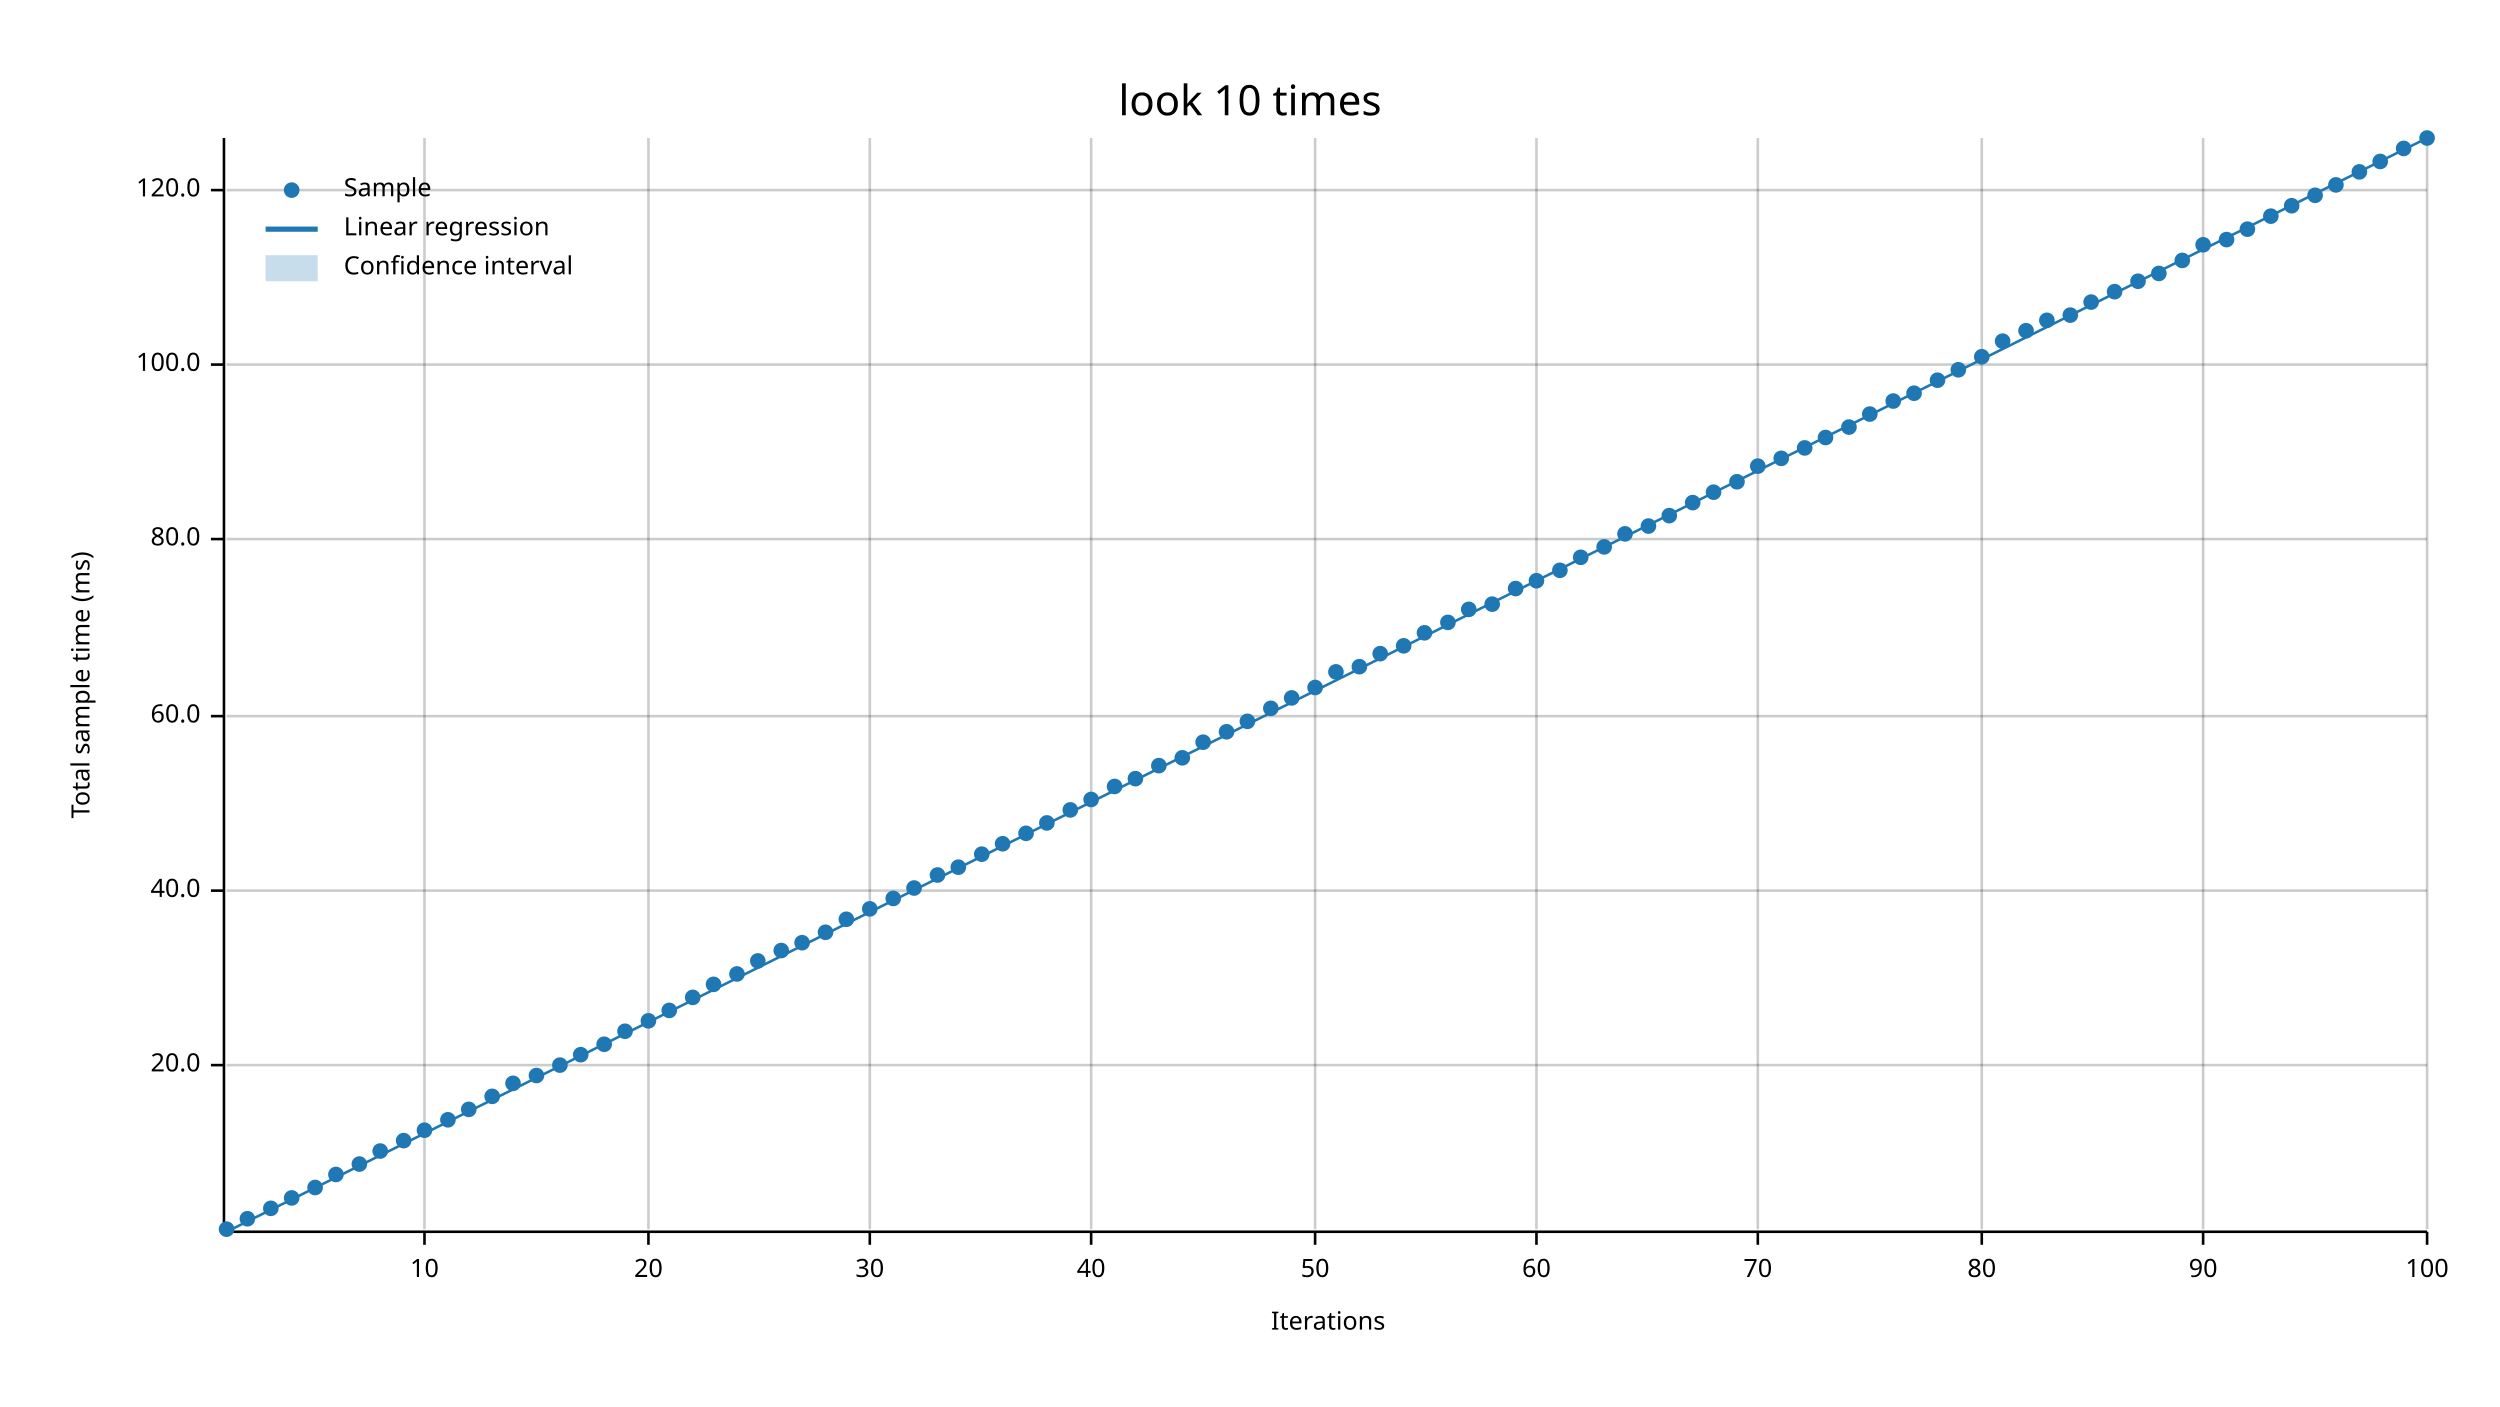
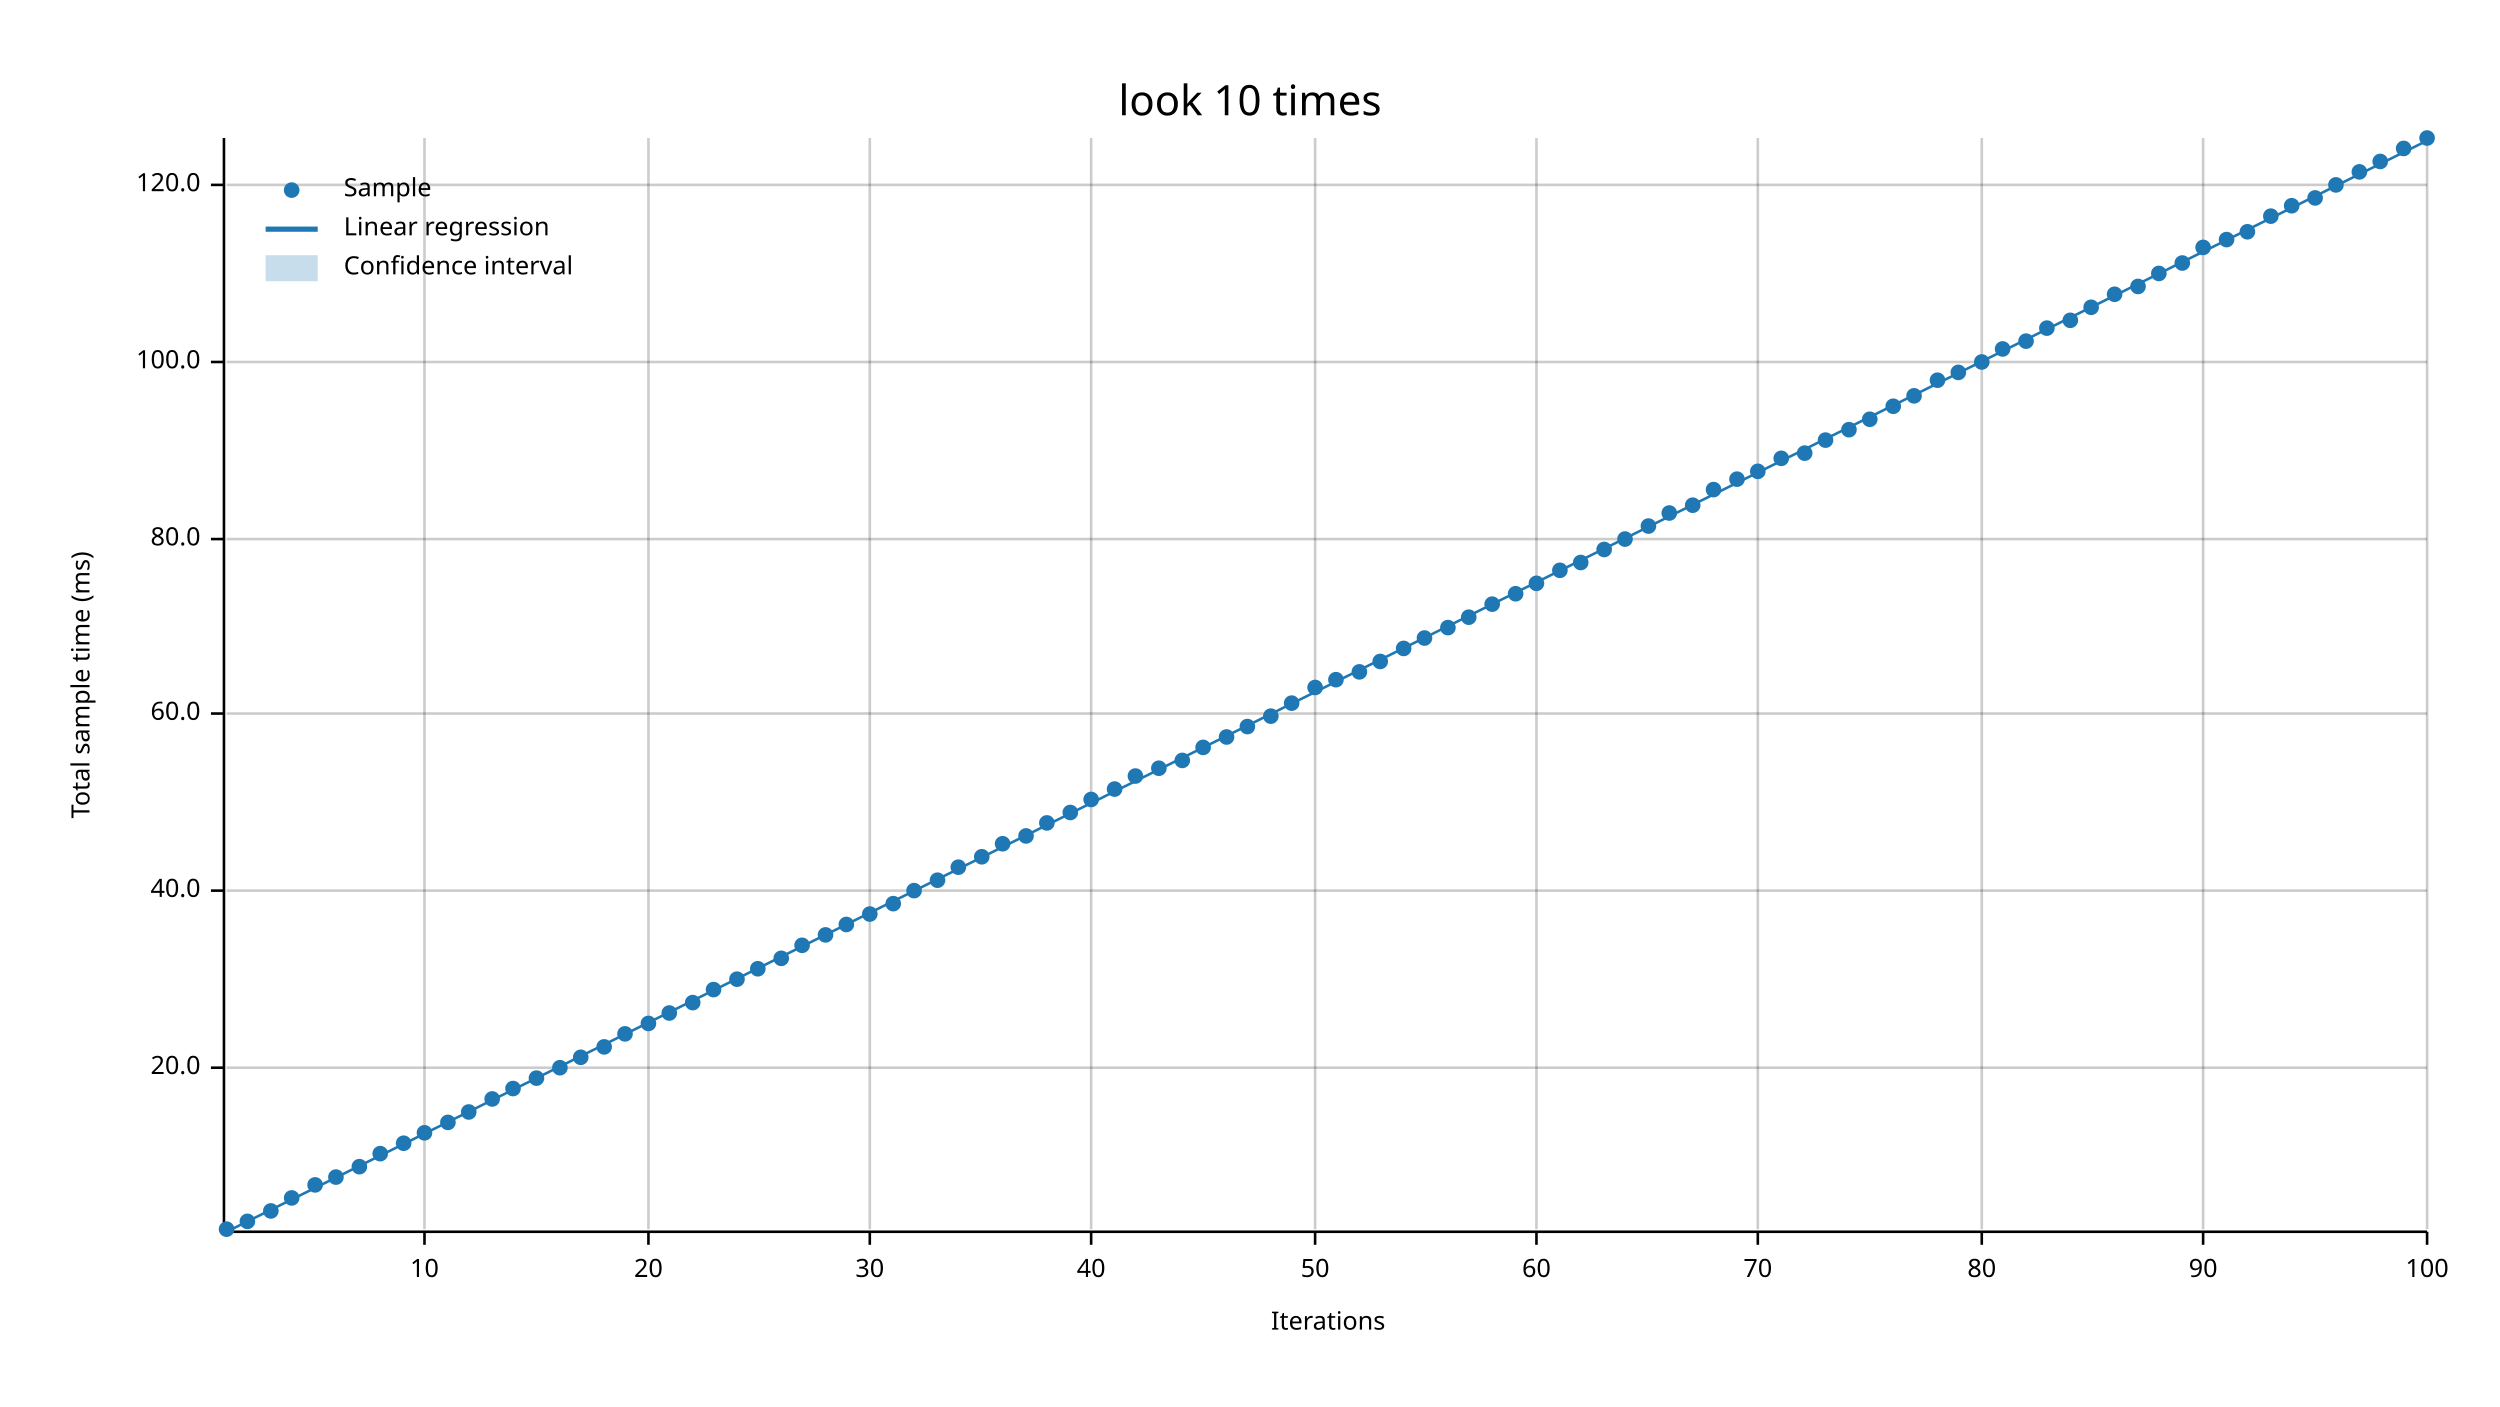
<svg xmlns="http://www.w3.org/2000/svg" width="960" height="540" viewBox="0 0 960 540">
  <text x="480" y="32" dy="0.76em" text-anchor="middle" font-family="sans-serif" font-size="16.129" opacity="1" fill="#000000">
look 10 times
</text>
  <text x="27" y="263" dy="0.76em" text-anchor="middle" font-family="sans-serif" font-size="9.677" opacity="1" fill="#000000" transform="rotate(270, 27, 263)">
Total sample time (ms)
</text>
  <text x="510" y="513" dy="-0.5ex" text-anchor="middle" font-family="sans-serif" font-size="9.677" opacity="1" fill="#000000">
Iterations
</text>
  <line opacity="0.2" stroke="#000000" stroke-width="1" x1="163" y1="472" x2="163" y2="53" />
  <line opacity="0.2" stroke="#000000" stroke-width="1" x1="249" y1="472" x2="249" y2="53" />
  <line opacity="0.2" stroke="#000000" stroke-width="1" x1="334" y1="472" x2="334" y2="53" />
  <line opacity="0.2" stroke="#000000" stroke-width="1" x1="419" y1="472" x2="419" y2="53" />
  <line opacity="0.2" stroke="#000000" stroke-width="1" x1="505" y1="472" x2="505" y2="53" />
  <line opacity="0.2" stroke="#000000" stroke-width="1" x1="590" y1="472" x2="590" y2="53" />
  <line opacity="0.2" stroke="#000000" stroke-width="1" x1="675" y1="472" x2="675" y2="53" />
  <line opacity="0.2" stroke="#000000" stroke-width="1" x1="761" y1="472" x2="761" y2="53" />
  <line opacity="0.2" stroke="#000000" stroke-width="1" x1="846" y1="472" x2="846" y2="53" />
  <line opacity="0.2" stroke="#000000" stroke-width="1" x1="932" y1="472" x2="932" y2="53" />
-   <line opacity="0.2" stroke="#000000" stroke-width="1" x1="87" y1="409" x2="932" y2="409" />
+   <line opacity="0.2" stroke="#000000" stroke-width="1" x1="87" y1="410" x2="932" y2="410" />
  <line opacity="0.2" stroke="#000000" stroke-width="1" x1="87" y1="342" x2="932" y2="342" />
-   <line opacity="0.2" stroke="#000000" stroke-width="1" x1="87" y1="275" x2="932" y2="275" />
+   <line opacity="0.2" stroke="#000000" stroke-width="1" x1="87" y1="274" x2="932" y2="274" />
  <line opacity="0.2" stroke="#000000" stroke-width="1" x1="87" y1="207" x2="932" y2="207" />
-   <line opacity="0.2" stroke="#000000" stroke-width="1" x1="87" y1="140" x2="932" y2="140" />
-   <line opacity="0.2" stroke="#000000" stroke-width="1" x1="87" y1="73" x2="932" y2="73" />
+   <line opacity="0.2" stroke="#000000" stroke-width="1" x1="87" y1="139" x2="932" y2="139" />
+   <line opacity="0.2" stroke="#000000" stroke-width="1" x1="87" y1="71" x2="932" y2="71" />
  <polyline fill="none" opacity="1" stroke="#000000" stroke-width="1" points="86,53 86,472 " />
-   <text x="77" y="409" dy="0.5ex" text-anchor="end" font-family="sans-serif" font-size="9.677" opacity="1" fill="#000000">
+   <text x="77" y="410" dy="0.5ex" text-anchor="end" font-family="sans-serif" font-size="9.677" opacity="1" fill="#000000">
20.0
</text>
-   <polyline fill="none" opacity="1" stroke="#000000" stroke-width="1" points="81,409 86,409 " />
+   <polyline fill="none" opacity="1" stroke="#000000" stroke-width="1" points="81,410 86,410 " />
  <text x="77" y="342" dy="0.5ex" text-anchor="end" font-family="sans-serif" font-size="9.677" opacity="1" fill="#000000">
40.0
</text>
  <polyline fill="none" opacity="1" stroke="#000000" stroke-width="1" points="81,342 86,342 " />
-   <text x="77" y="275" dy="0.5ex" text-anchor="end" font-family="sans-serif" font-size="9.677" opacity="1" fill="#000000">
+   <text x="77" y="274" dy="0.5ex" text-anchor="end" font-family="sans-serif" font-size="9.677" opacity="1" fill="#000000">
60.0
</text>
-   <polyline fill="none" opacity="1" stroke="#000000" stroke-width="1" points="81,275 86,275 " />
+   <polyline fill="none" opacity="1" stroke="#000000" stroke-width="1" points="81,274 86,274 " />
  <text x="77" y="207" dy="0.5ex" text-anchor="end" font-family="sans-serif" font-size="9.677" opacity="1" fill="#000000">
80.0
</text>
  <polyline fill="none" opacity="1" stroke="#000000" stroke-width="1" points="81,207 86,207 " />
-   <text x="77" y="140" dy="0.5ex" text-anchor="end" font-family="sans-serif" font-size="9.677" opacity="1" fill="#000000">
+   <text x="77" y="139" dy="0.5ex" text-anchor="end" font-family="sans-serif" font-size="9.677" opacity="1" fill="#000000">
100.0
</text>
-   <polyline fill="none" opacity="1" stroke="#000000" stroke-width="1" points="81,140 86,140 " />
-   <text x="77" y="73" dy="0.5ex" text-anchor="end" font-family="sans-serif" font-size="9.677" opacity="1" fill="#000000">
+   <polyline fill="none" opacity="1" stroke="#000000" stroke-width="1" points="81,139 86,139 " />
+   <text x="77" y="71" dy="0.5ex" text-anchor="end" font-family="sans-serif" font-size="9.677" opacity="1" fill="#000000">
120.0
</text>
-   <polyline fill="none" opacity="1" stroke="#000000" stroke-width="1" points="81,73 86,73 " />
+   <polyline fill="none" opacity="1" stroke="#000000" stroke-width="1" points="81,71 86,71 " />
  <polyline fill="none" opacity="1" stroke="#000000" stroke-width="1" points="87,473 932,473 " />
  <text x="163" y="483" dy="0.76em" text-anchor="middle" font-family="sans-serif" font-size="9.677" opacity="1" fill="#000000">
10
</text>
  <polyline fill="none" opacity="1" stroke="#000000" stroke-width="1" points="163,473 163,478 " />
  <text x="249" y="483" dy="0.76em" text-anchor="middle" font-family="sans-serif" font-size="9.677" opacity="1" fill="#000000">
20
</text>
  <polyline fill="none" opacity="1" stroke="#000000" stroke-width="1" points="249,473 249,478 " />
  <text x="334" y="483" dy="0.76em" text-anchor="middle" font-family="sans-serif" font-size="9.677" opacity="1" fill="#000000">
30
</text>
  <polyline fill="none" opacity="1" stroke="#000000" stroke-width="1" points="334,473 334,478 " />
  <text x="419" y="483" dy="0.76em" text-anchor="middle" font-family="sans-serif" font-size="9.677" opacity="1" fill="#000000">
40
</text>
  <polyline fill="none" opacity="1" stroke="#000000" stroke-width="1" points="419,473 419,478 " />
  <text x="505" y="483" dy="0.76em" text-anchor="middle" font-family="sans-serif" font-size="9.677" opacity="1" fill="#000000">
50
</text>
  <polyline fill="none" opacity="1" stroke="#000000" stroke-width="1" points="505,473 505,478 " />
  <text x="590" y="483" dy="0.76em" text-anchor="middle" font-family="sans-serif" font-size="9.677" opacity="1" fill="#000000">
60
</text>
  <polyline fill="none" opacity="1" stroke="#000000" stroke-width="1" points="590,473 590,478 " />
  <text x="675" y="483" dy="0.76em" text-anchor="middle" font-family="sans-serif" font-size="9.677" opacity="1" fill="#000000">
70
</text>
  <polyline fill="none" opacity="1" stroke="#000000" stroke-width="1" points="675,473 675,478 " />
  <text x="761" y="483" dy="0.76em" text-anchor="middle" font-family="sans-serif" font-size="9.677" opacity="1" fill="#000000">
80
</text>
  <polyline fill="none" opacity="1" stroke="#000000" stroke-width="1" points="761,473 761,478 " />
  <text x="846" y="483" dy="0.76em" text-anchor="middle" font-family="sans-serif" font-size="9.677" opacity="1" fill="#000000">
90
</text>
  <polyline fill="none" opacity="1" stroke="#000000" stroke-width="1" points="846,473 846,478 " />
  <text x="932" y="483" dy="0.76em" text-anchor="middle" font-family="sans-serif" font-size="9.677" opacity="1" fill="#000000">
100
</text>
  <polyline fill="none" opacity="1" stroke="#000000" stroke-width="1" points="932,473 932,478 " />
  <circle cx="87" cy="472" r="3" opacity="1" fill="#1F78B4" stroke="none" stroke-width="1" />
-   <circle cx="95" cy="468" r="3" opacity="1" fill="#1F78B4" stroke="none" stroke-width="1" />
-   <circle cx="104" cy="464" r="3" opacity="1" fill="#1F78B4" stroke="none" stroke-width="1" />
+   <circle cx="95" cy="469" r="3" opacity="1" fill="#1F78B4" stroke="none" stroke-width="1" />
+   <circle cx="104" cy="465" r="3" opacity="1" fill="#1F78B4" stroke="none" stroke-width="1" />
  <circle cx="112" cy="460" r="3" opacity="1" fill="#1F78B4" stroke="none" stroke-width="1" />
-   <circle cx="121" cy="456" r="3" opacity="1" fill="#1F78B4" stroke="none" stroke-width="1" />
-   <circle cx="129" cy="451" r="3" opacity="1" fill="#1F78B4" stroke="none" stroke-width="1" />
-   <circle cx="138" cy="447" r="3" opacity="1" fill="#1F78B4" stroke="none" stroke-width="1" />
-   <circle cx="146" cy="442" r="3" opacity="1" fill="#1F78B4" stroke="none" stroke-width="1" />
-   <circle cx="155" cy="438" r="3" opacity="1" fill="#1F78B4" stroke="none" stroke-width="1" />
-   <circle cx="163" cy="434" r="3" opacity="1" fill="#1F78B4" stroke="none" stroke-width="1" />
-   <circle cx="172" cy="430" r="3" opacity="1" fill="#1F78B4" stroke="none" stroke-width="1" />
-   <circle cx="180" cy="426" r="3" opacity="1" fill="#1F78B4" stroke="none" stroke-width="1" />
-   <circle cx="189" cy="421" r="3" opacity="1" fill="#1F78B4" stroke="none" stroke-width="1" />
-   <circle cx="197" cy="416" r="3" opacity="1" fill="#1F78B4" stroke="none" stroke-width="1" />
-   <circle cx="206" cy="413" r="3" opacity="1" fill="#1F78B4" stroke="none" stroke-width="1" />
-   <circle cx="215" cy="409" r="3" opacity="1" fill="#1F78B4" stroke="none" stroke-width="1" />
-   <circle cx="223" cy="405" r="3" opacity="1" fill="#1F78B4" stroke="none" stroke-width="1" />
-   <circle cx="232" cy="401" r="3" opacity="1" fill="#1F78B4" stroke="none" stroke-width="1" />
-   <circle cx="240" cy="396" r="3" opacity="1" fill="#1F78B4" stroke="none" stroke-width="1" />
-   <circle cx="249" cy="392" r="3" opacity="1" fill="#1F78B4" stroke="none" stroke-width="1" />
-   <circle cx="257" cy="388" r="3" opacity="1" fill="#1F78B4" stroke="none" stroke-width="1" />
-   <circle cx="266" cy="383" r="3" opacity="1" fill="#1F78B4" stroke="none" stroke-width="1" />
-   <circle cx="274" cy="378" r="3" opacity="1" fill="#1F78B4" stroke="none" stroke-width="1" />
-   <circle cx="283" cy="374" r="3" opacity="1" fill="#1F78B4" stroke="none" stroke-width="1" />
-   <circle cx="291" cy="369" r="3" opacity="1" fill="#1F78B4" stroke="none" stroke-width="1" />
-   <circle cx="300" cy="365" r="3" opacity="1" fill="#1F78B4" stroke="none" stroke-width="1" />
-   <circle cx="308" cy="362" r="3" opacity="1" fill="#1F78B4" stroke="none" stroke-width="1" />
-   <circle cx="317" cy="358" r="3" opacity="1" fill="#1F78B4" stroke="none" stroke-width="1" />
-   <circle cx="325" cy="353" r="3" opacity="1" fill="#1F78B4" stroke="none" stroke-width="1" />
-   <circle cx="334" cy="349" r="3" opacity="1" fill="#1F78B4" stroke="none" stroke-width="1" />
-   <circle cx="343" cy="345" r="3" opacity="1" fill="#1F78B4" stroke="none" stroke-width="1" />
-   <circle cx="351" cy="341" r="3" opacity="1" fill="#1F78B4" stroke="none" stroke-width="1" />
-   <circle cx="360" cy="336" r="3" opacity="1" fill="#1F78B4" stroke="none" stroke-width="1" />
+   <circle cx="121" cy="455" r="3" opacity="1" fill="#1F78B4" stroke="none" stroke-width="1" />
+   <circle cx="129" cy="452" r="3" opacity="1" fill="#1F78B4" stroke="none" stroke-width="1" />
+   <circle cx="138" cy="448" r="3" opacity="1" fill="#1F78B4" stroke="none" stroke-width="1" />
+   <circle cx="146" cy="443" r="3" opacity="1" fill="#1F78B4" stroke="none" stroke-width="1" />
+   <circle cx="155" cy="439" r="3" opacity="1" fill="#1F78B4" stroke="none" stroke-width="1" />
+   <circle cx="163" cy="435" r="3" opacity="1" fill="#1F78B4" stroke="none" stroke-width="1" />
+   <circle cx="172" cy="431" r="3" opacity="1" fill="#1F78B4" stroke="none" stroke-width="1" />
+   <circle cx="180" cy="427" r="3" opacity="1" fill="#1F78B4" stroke="none" stroke-width="1" />
+   <circle cx="189" cy="422" r="3" opacity="1" fill="#1F78B4" stroke="none" stroke-width="1" />
+   <circle cx="197" cy="418" r="3" opacity="1" fill="#1F78B4" stroke="none" stroke-width="1" />
+   <circle cx="206" cy="414" r="3" opacity="1" fill="#1F78B4" stroke="none" stroke-width="1" />
+   <circle cx="215" cy="410" r="3" opacity="1" fill="#1F78B4" stroke="none" stroke-width="1" />
+   <circle cx="223" cy="406" r="3" opacity="1" fill="#1F78B4" stroke="none" stroke-width="1" />
+   <circle cx="232" cy="402" r="3" opacity="1" fill="#1F78B4" stroke="none" stroke-width="1" />
+   <circle cx="240" cy="397" r="3" opacity="1" fill="#1F78B4" stroke="none" stroke-width="1" />
+   <circle cx="249" cy="393" r="3" opacity="1" fill="#1F78B4" stroke="none" stroke-width="1" />
+   <circle cx="257" cy="389" r="3" opacity="1" fill="#1F78B4" stroke="none" stroke-width="1" />
+   <circle cx="266" cy="385" r="3" opacity="1" fill="#1F78B4" stroke="none" stroke-width="1" />
+   <circle cx="274" cy="380" r="3" opacity="1" fill="#1F78B4" stroke="none" stroke-width="1" />
+   <circle cx="283" cy="376" r="3" opacity="1" fill="#1F78B4" stroke="none" stroke-width="1" />
+   <circle cx="291" cy="372" r="3" opacity="1" fill="#1F78B4" stroke="none" stroke-width="1" />
+   <circle cx="300" cy="368" r="3" opacity="1" fill="#1F78B4" stroke="none" stroke-width="1" />
+   <circle cx="308" cy="363" r="3" opacity="1" fill="#1F78B4" stroke="none" stroke-width="1" />
+   <circle cx="317" cy="359" r="3" opacity="1" fill="#1F78B4" stroke="none" stroke-width="1" />
+   <circle cx="325" cy="355" r="3" opacity="1" fill="#1F78B4" stroke="none" stroke-width="1" />
+   <circle cx="334" cy="351" r="3" opacity="1" fill="#1F78B4" stroke="none" stroke-width="1" />
+   <circle cx="343" cy="347" r="3" opacity="1" fill="#1F78B4" stroke="none" stroke-width="1" />
+   <circle cx="351" cy="342" r="3" opacity="1" fill="#1F78B4" stroke="none" stroke-width="1" />
+   <circle cx="360" cy="338" r="3" opacity="1" fill="#1F78B4" stroke="none" stroke-width="1" />
  <circle cx="368" cy="333" r="3" opacity="1" fill="#1F78B4" stroke="none" stroke-width="1" />
-   <circle cx="377" cy="328" r="3" opacity="1" fill="#1F78B4" stroke="none" stroke-width="1" />
+   <circle cx="377" cy="329" r="3" opacity="1" fill="#1F78B4" stroke="none" stroke-width="1" />
  <circle cx="385" cy="324" r="3" opacity="1" fill="#1F78B4" stroke="none" stroke-width="1" />
-   <circle cx="394" cy="320" r="3" opacity="1" fill="#1F78B4" stroke="none" stroke-width="1" />
+   <circle cx="394" cy="321" r="3" opacity="1" fill="#1F78B4" stroke="none" stroke-width="1" />
  <circle cx="402" cy="316" r="3" opacity="1" fill="#1F78B4" stroke="none" stroke-width="1" />
-   <circle cx="411" cy="311" r="3" opacity="1" fill="#1F78B4" stroke="none" stroke-width="1" />
+   <circle cx="411" cy="312" r="3" opacity="1" fill="#1F78B4" stroke="none" stroke-width="1" />
  <circle cx="419" cy="307" r="3" opacity="1" fill="#1F78B4" stroke="none" stroke-width="1" />
-   <circle cx="428" cy="302" r="3" opacity="1" fill="#1F78B4" stroke="none" stroke-width="1" />
-   <circle cx="436" cy="299" r="3" opacity="1" fill="#1F78B4" stroke="none" stroke-width="1" />
-   <circle cx="445" cy="294" r="3" opacity="1" fill="#1F78B4" stroke="none" stroke-width="1" />
-   <circle cx="454" cy="291" r="3" opacity="1" fill="#1F78B4" stroke="none" stroke-width="1" />
-   <circle cx="462" cy="285" r="3" opacity="1" fill="#1F78B4" stroke="none" stroke-width="1" />
-   <circle cx="471" cy="281" r="3" opacity="1" fill="#1F78B4" stroke="none" stroke-width="1" />
-   <circle cx="479" cy="277" r="3" opacity="1" fill="#1F78B4" stroke="none" stroke-width="1" />
-   <circle cx="488" cy="272" r="3" opacity="1" fill="#1F78B4" stroke="none" stroke-width="1" />
-   <circle cx="496" cy="268" r="3" opacity="1" fill="#1F78B4" stroke="none" stroke-width="1" />
+   <circle cx="428" cy="303" r="3" opacity="1" fill="#1F78B4" stroke="none" stroke-width="1" />
+   <circle cx="436" cy="298" r="3" opacity="1" fill="#1F78B4" stroke="none" stroke-width="1" />
+   <circle cx="445" cy="295" r="3" opacity="1" fill="#1F78B4" stroke="none" stroke-width="1" />
+   <circle cx="454" cy="292" r="3" opacity="1" fill="#1F78B4" stroke="none" stroke-width="1" />
+   <circle cx="462" cy="287" r="3" opacity="1" fill="#1F78B4" stroke="none" stroke-width="1" />
+   <circle cx="471" cy="283" r="3" opacity="1" fill="#1F78B4" stroke="none" stroke-width="1" />
+   <circle cx="479" cy="279" r="3" opacity="1" fill="#1F78B4" stroke="none" stroke-width="1" />
+   <circle cx="488" cy="275" r="3" opacity="1" fill="#1F78B4" stroke="none" stroke-width="1" />
+   <circle cx="496" cy="270" r="3" opacity="1" fill="#1F78B4" stroke="none" stroke-width="1" />
  <circle cx="505" cy="264" r="3" opacity="1" fill="#1F78B4" stroke="none" stroke-width="1" />
-   <circle cx="513" cy="258" r="3" opacity="1" fill="#1F78B4" stroke="none" stroke-width="1" />
-   <circle cx="522" cy="256" r="3" opacity="1" fill="#1F78B4" stroke="none" stroke-width="1" />
-   <circle cx="530" cy="251" r="3" opacity="1" fill="#1F78B4" stroke="none" stroke-width="1" />
-   <circle cx="539" cy="248" r="3" opacity="1" fill="#1F78B4" stroke="none" stroke-width="1" />
-   <circle cx="547" cy="243" r="3" opacity="1" fill="#1F78B4" stroke="none" stroke-width="1" />
-   <circle cx="556" cy="239" r="3" opacity="1" fill="#1F78B4" stroke="none" stroke-width="1" />
-   <circle cx="564" cy="234" r="3" opacity="1" fill="#1F78B4" stroke="none" stroke-width="1" />
+   <circle cx="513" cy="261" r="3" opacity="1" fill="#1F78B4" stroke="none" stroke-width="1" />
+   <circle cx="522" cy="258" r="3" opacity="1" fill="#1F78B4" stroke="none" stroke-width="1" />
+   <circle cx="530" cy="254" r="3" opacity="1" fill="#1F78B4" stroke="none" stroke-width="1" />
+   <circle cx="539" cy="249" r="3" opacity="1" fill="#1F78B4" stroke="none" stroke-width="1" />
+   <circle cx="547" cy="245" r="3" opacity="1" fill="#1F78B4" stroke="none" stroke-width="1" />
+   <circle cx="556" cy="241" r="3" opacity="1" fill="#1F78B4" stroke="none" stroke-width="1" />
+   <circle cx="564" cy="237" r="3" opacity="1" fill="#1F78B4" stroke="none" stroke-width="1" />
  <circle cx="573" cy="232" r="3" opacity="1" fill="#1F78B4" stroke="none" stroke-width="1" />
-   <circle cx="582" cy="226" r="3" opacity="1" fill="#1F78B4" stroke="none" stroke-width="1" />
-   <circle cx="590" cy="223" r="3" opacity="1" fill="#1F78B4" stroke="none" stroke-width="1" />
+   <circle cx="582" cy="228" r="3" opacity="1" fill="#1F78B4" stroke="none" stroke-width="1" />
+   <circle cx="590" cy="224" r="3" opacity="1" fill="#1F78B4" stroke="none" stroke-width="1" />
  <circle cx="599" cy="219" r="3" opacity="1" fill="#1F78B4" stroke="none" stroke-width="1" />
-   <circle cx="607" cy="214" r="3" opacity="1" fill="#1F78B4" stroke="none" stroke-width="1" />
-   <circle cx="616" cy="210" r="3" opacity="1" fill="#1F78B4" stroke="none" stroke-width="1" />
-   <circle cx="624" cy="205" r="3" opacity="1" fill="#1F78B4" stroke="none" stroke-width="1" />
+   <circle cx="607" cy="216" r="3" opacity="1" fill="#1F78B4" stroke="none" stroke-width="1" />
+   <circle cx="616" cy="211" r="3" opacity="1" fill="#1F78B4" stroke="none" stroke-width="1" />
+   <circle cx="624" cy="207" r="3" opacity="1" fill="#1F78B4" stroke="none" stroke-width="1" />
  <circle cx="633" cy="202" r="3" opacity="1" fill="#1F78B4" stroke="none" stroke-width="1" />
-   <circle cx="641" cy="198" r="3" opacity="1" fill="#1F78B4" stroke="none" stroke-width="1" />
-   <circle cx="650" cy="193" r="3" opacity="1" fill="#1F78B4" stroke="none" stroke-width="1" />
-   <circle cx="658" cy="189" r="3" opacity="1" fill="#1F78B4" stroke="none" stroke-width="1" />
-   <circle cx="667" cy="185" r="3" opacity="1" fill="#1F78B4" stroke="none" stroke-width="1" />
-   <circle cx="675" cy="179" r="3" opacity="1" fill="#1F78B4" stroke="none" stroke-width="1" />
+   <circle cx="641" cy="197" r="3" opacity="1" fill="#1F78B4" stroke="none" stroke-width="1" />
+   <circle cx="650" cy="194" r="3" opacity="1" fill="#1F78B4" stroke="none" stroke-width="1" />
+   <circle cx="658" cy="188" r="3" opacity="1" fill="#1F78B4" stroke="none" stroke-width="1" />
+   <circle cx="667" cy="184" r="3" opacity="1" fill="#1F78B4" stroke="none" stroke-width="1" />
+   <circle cx="675" cy="181" r="3" opacity="1" fill="#1F78B4" stroke="none" stroke-width="1" />
  <circle cx="684" cy="176" r="3" opacity="1" fill="#1F78B4" stroke="none" stroke-width="1" />
-   <circle cx="693" cy="172" r="3" opacity="1" fill="#1F78B4" stroke="none" stroke-width="1" />
-   <circle cx="701" cy="168" r="3" opacity="1" fill="#1F78B4" stroke="none" stroke-width="1" />
-   <circle cx="710" cy="164" r="3" opacity="1" fill="#1F78B4" stroke="none" stroke-width="1" />
-   <circle cx="718" cy="159" r="3" opacity="1" fill="#1F78B4" stroke="none" stroke-width="1" />
-   <circle cx="727" cy="154" r="3" opacity="1" fill="#1F78B4" stroke="none" stroke-width="1" />
-   <circle cx="735" cy="151" r="3" opacity="1" fill="#1F78B4" stroke="none" stroke-width="1" />
+   <circle cx="693" cy="174" r="3" opacity="1" fill="#1F78B4" stroke="none" stroke-width="1" />
+   <circle cx="701" cy="169" r="3" opacity="1" fill="#1F78B4" stroke="none" stroke-width="1" />
+   <circle cx="710" cy="165" r="3" opacity="1" fill="#1F78B4" stroke="none" stroke-width="1" />
+   <circle cx="718" cy="161" r="3" opacity="1" fill="#1F78B4" stroke="none" stroke-width="1" />
+   <circle cx="727" cy="156" r="3" opacity="1" fill="#1F78B4" stroke="none" stroke-width="1" />
+   <circle cx="735" cy="152" r="3" opacity="1" fill="#1F78B4" stroke="none" stroke-width="1" />
  <circle cx="744" cy="146" r="3" opacity="1" fill="#1F78B4" stroke="none" stroke-width="1" />
-   <circle cx="752" cy="142" r="3" opacity="1" fill="#1F78B4" stroke="none" stroke-width="1" />
-   <circle cx="761" cy="137" r="3" opacity="1" fill="#1F78B4" stroke="none" stroke-width="1" />
-   <circle cx="769" cy="131" r="3" opacity="1" fill="#1F78B4" stroke="none" stroke-width="1" />
-   <circle cx="778" cy="127" r="3" opacity="1" fill="#1F78B4" stroke="none" stroke-width="1" />
-   <circle cx="786" cy="123" r="3" opacity="1" fill="#1F78B4" stroke="none" stroke-width="1" />
-   <circle cx="795" cy="121" r="3" opacity="1" fill="#1F78B4" stroke="none" stroke-width="1" />
-   <circle cx="803" cy="116" r="3" opacity="1" fill="#1F78B4" stroke="none" stroke-width="1" />
-   <circle cx="812" cy="112" r="3" opacity="1" fill="#1F78B4" stroke="none" stroke-width="1" />
-   <circle cx="821" cy="108" r="3" opacity="1" fill="#1F78B4" stroke="none" stroke-width="1" />
+   <circle cx="752" cy="143" r="3" opacity="1" fill="#1F78B4" stroke="none" stroke-width="1" />
+   <circle cx="761" cy="139" r="3" opacity="1" fill="#1F78B4" stroke="none" stroke-width="1" />
+   <circle cx="769" cy="134" r="3" opacity="1" fill="#1F78B4" stroke="none" stroke-width="1" />
+   <circle cx="778" cy="131" r="3" opacity="1" fill="#1F78B4" stroke="none" stroke-width="1" />
+   <circle cx="786" cy="126" r="3" opacity="1" fill="#1F78B4" stroke="none" stroke-width="1" />
+   <circle cx="795" cy="123" r="3" opacity="1" fill="#1F78B4" stroke="none" stroke-width="1" />
+   <circle cx="803" cy="118" r="3" opacity="1" fill="#1F78B4" stroke="none" stroke-width="1" />
+   <circle cx="812" cy="113" r="3" opacity="1" fill="#1F78B4" stroke="none" stroke-width="1" />
+   <circle cx="821" cy="110" r="3" opacity="1" fill="#1F78B4" stroke="none" stroke-width="1" />
  <circle cx="829" cy="105" r="3" opacity="1" fill="#1F78B4" stroke="none" stroke-width="1" />
-   <circle cx="838" cy="100" r="3" opacity="1" fill="#1F78B4" stroke="none" stroke-width="1" />
-   <circle cx="846" cy="94" r="3" opacity="1" fill="#1F78B4" stroke="none" stroke-width="1" />
+   <circle cx="838" cy="101" r="3" opacity="1" fill="#1F78B4" stroke="none" stroke-width="1" />
+   <circle cx="846" cy="95" r="3" opacity="1" fill="#1F78B4" stroke="none" stroke-width="1" />
  <circle cx="855" cy="92" r="3" opacity="1" fill="#1F78B4" stroke="none" stroke-width="1" />
-   <circle cx="863" cy="88" r="3" opacity="1" fill="#1F78B4" stroke="none" stroke-width="1" />
+   <circle cx="863" cy="89" r="3" opacity="1" fill="#1F78B4" stroke="none" stroke-width="1" />
  <circle cx="872" cy="83" r="3" opacity="1" fill="#1F78B4" stroke="none" stroke-width="1" />
  <circle cx="880" cy="79" r="3" opacity="1" fill="#1F78B4" stroke="none" stroke-width="1" />
-   <circle cx="889" cy="75" r="3" opacity="1" fill="#1F78B4" stroke="none" stroke-width="1" />
+   <circle cx="889" cy="76" r="3" opacity="1" fill="#1F78B4" stroke="none" stroke-width="1" />
  <circle cx="897" cy="71" r="3" opacity="1" fill="#1F78B4" stroke="none" stroke-width="1" />
  <circle cx="906" cy="66" r="3" opacity="1" fill="#1F78B4" stroke="none" stroke-width="1" />
  <circle cx="914" cy="62" r="3" opacity="1" fill="#1F78B4" stroke="none" stroke-width="1" />
  <circle cx="923" cy="57" r="3" opacity="1" fill="#1F78B4" stroke="none" stroke-width="1" />
  <circle cx="932" cy="53" r="3" opacity="1" fill="#1F78B4" stroke="none" stroke-width="1" />
-   <polyline fill="none" opacity="1" stroke="#1F78B4" stroke-width="1" points="87,473 932,53 " />
-   <polygon opacity="0.25" fill="#1F78B4" points="87,473 932,53 932,53 " />
+   <polyline fill="none" opacity="1" stroke="#1F78B4" stroke-width="1" points="87,473 932,54 " />
+   <polygon opacity="0.25" fill="#1F78B4" points="87,473 932,54 932,54 " />
  <text x="132" y="68" dy="0.76em" text-anchor="start" font-family="sans-serif" font-size="9.677" opacity="1" fill="#000000">
Sample
</text>
  <text x="132" y="83" dy="0.76em" text-anchor="start" font-family="sans-serif" font-size="9.677" opacity="1" fill="#000000">
Linear regression
</text>
  <text x="132" y="98" dy="0.76em" text-anchor="start" font-family="sans-serif" font-size="9.677" opacity="1" fill="#000000">
Confidence interval
</text>
  <circle cx="112" cy="73" r="3" opacity="1" fill="#1F78B4" stroke="none" stroke-width="1" />
  <polyline fill="none" opacity="1" stroke="#1F78B4" stroke-width="2" points="102,88 122,88 " />
  <rect x="102" y="98" width="20" height="10" opacity="0.25" fill="#1F78B4" stroke="none" />
</svg>
